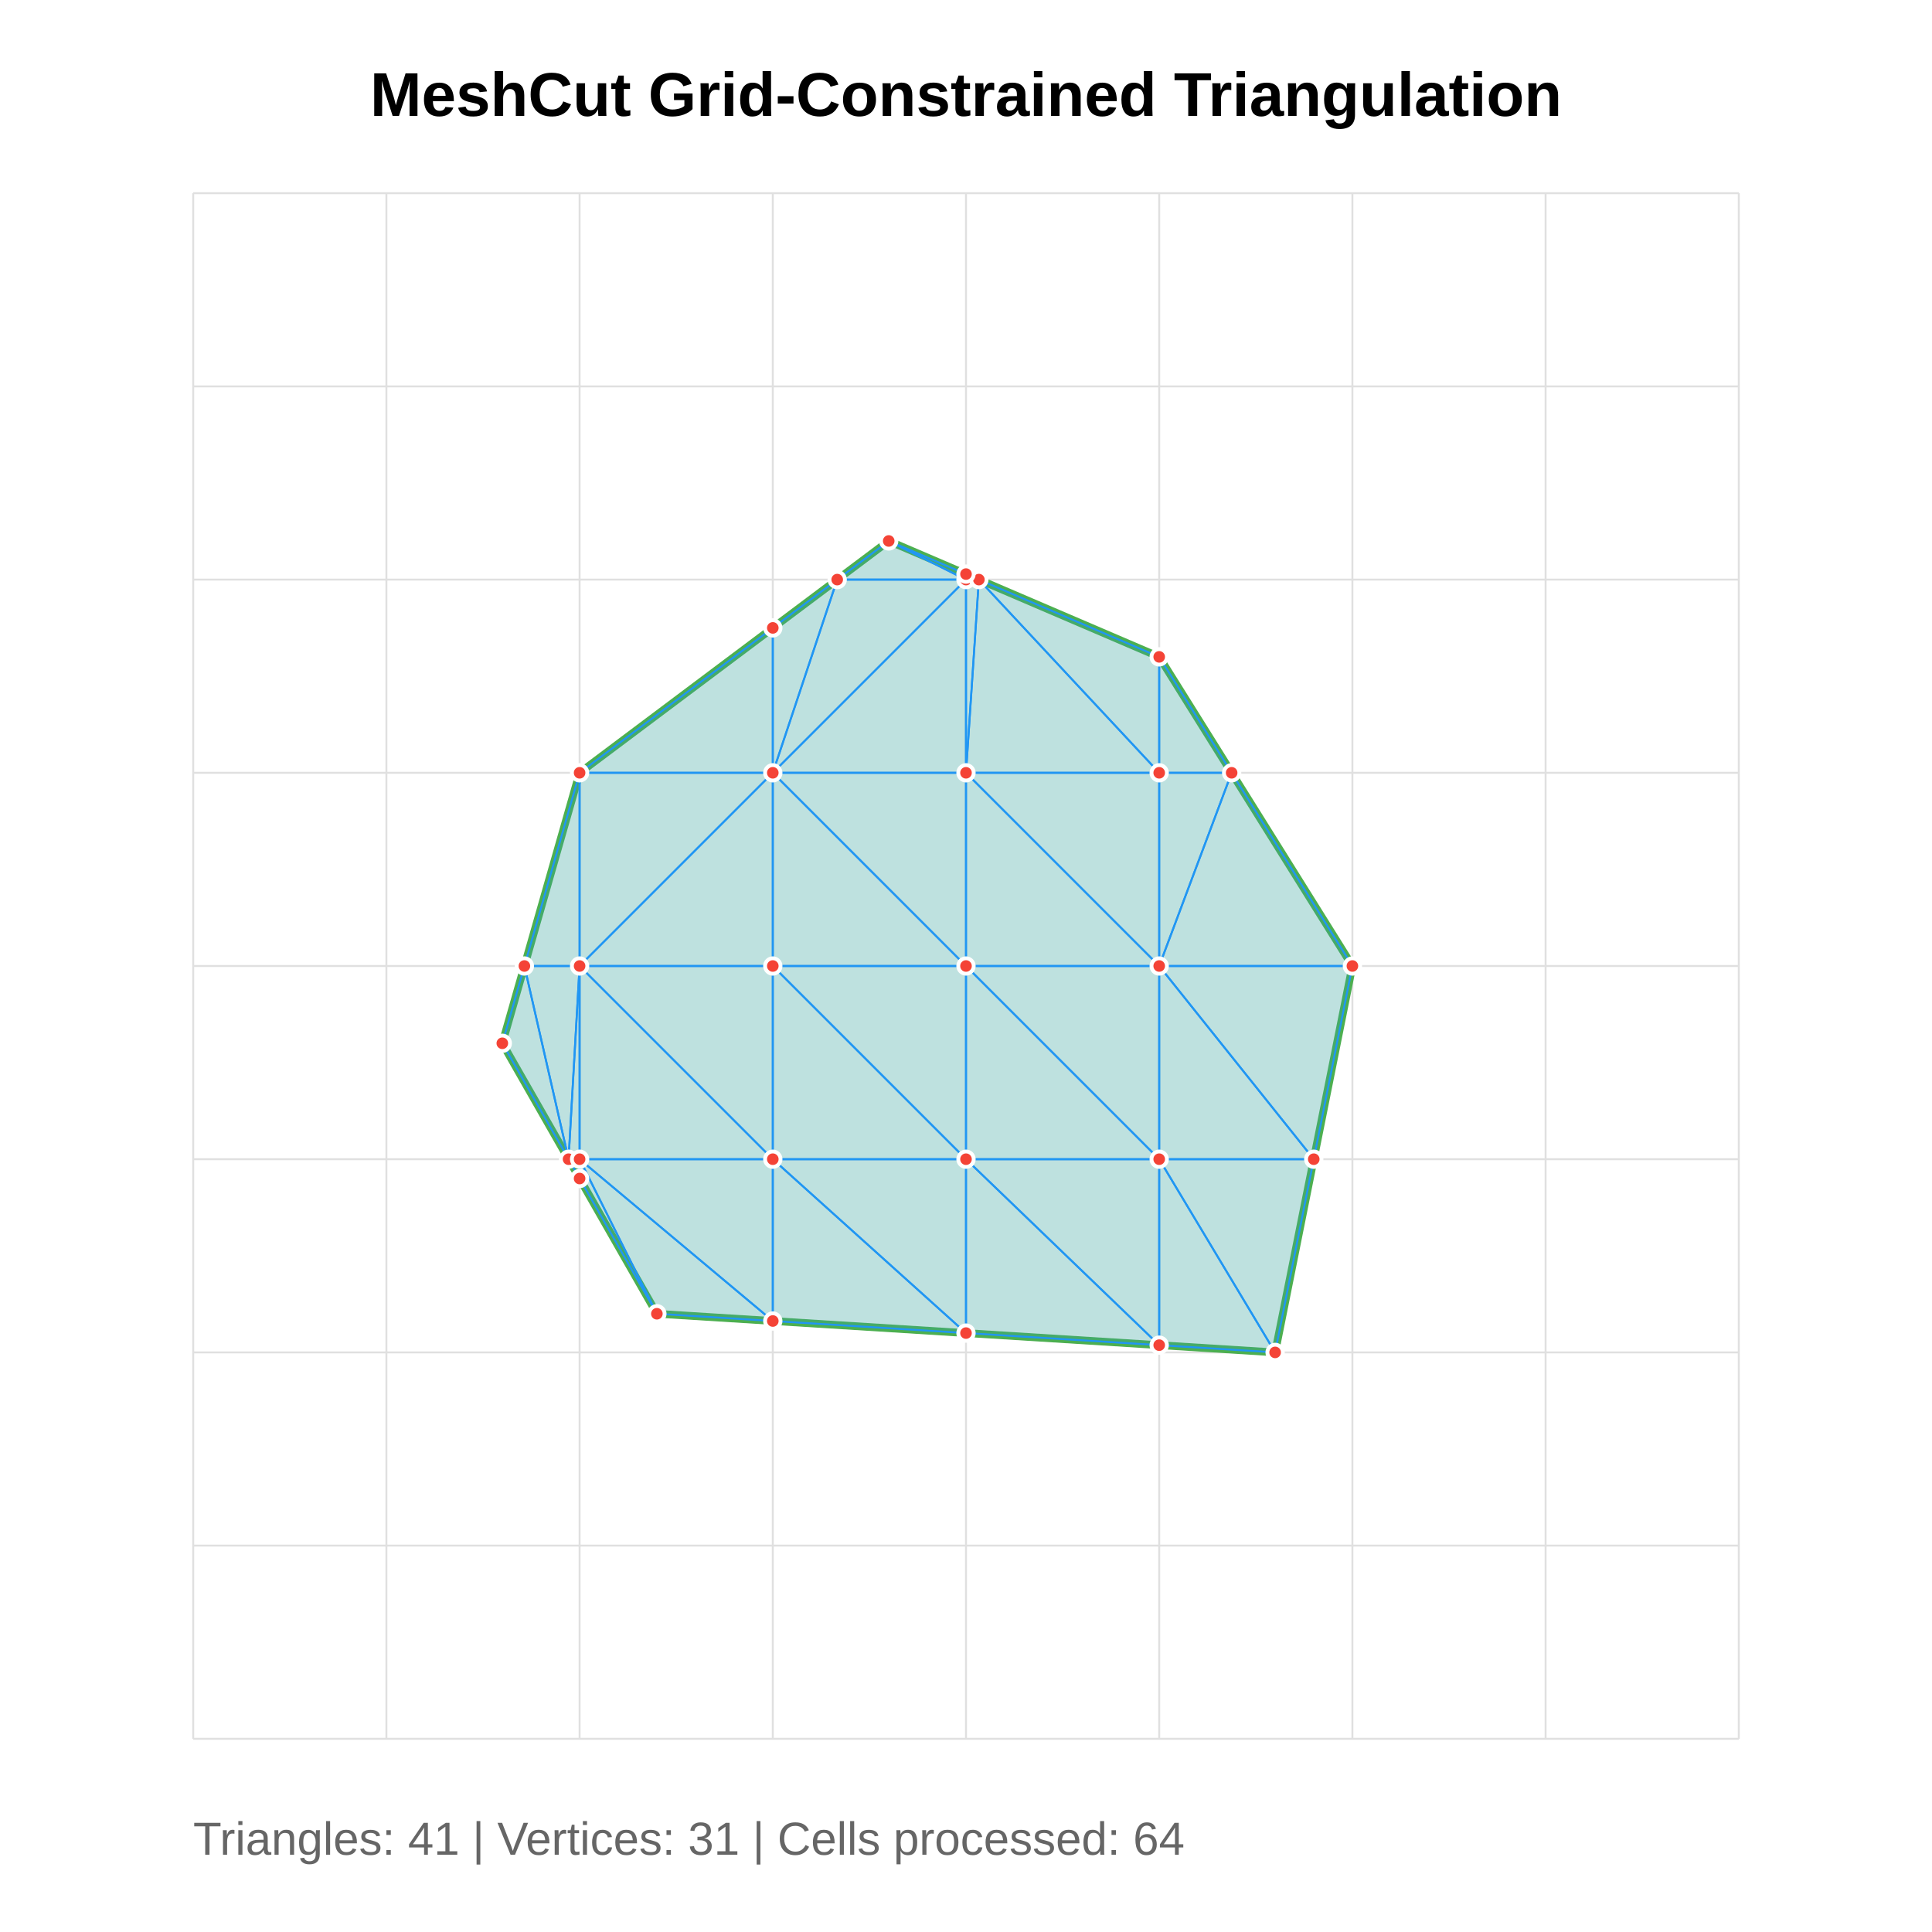
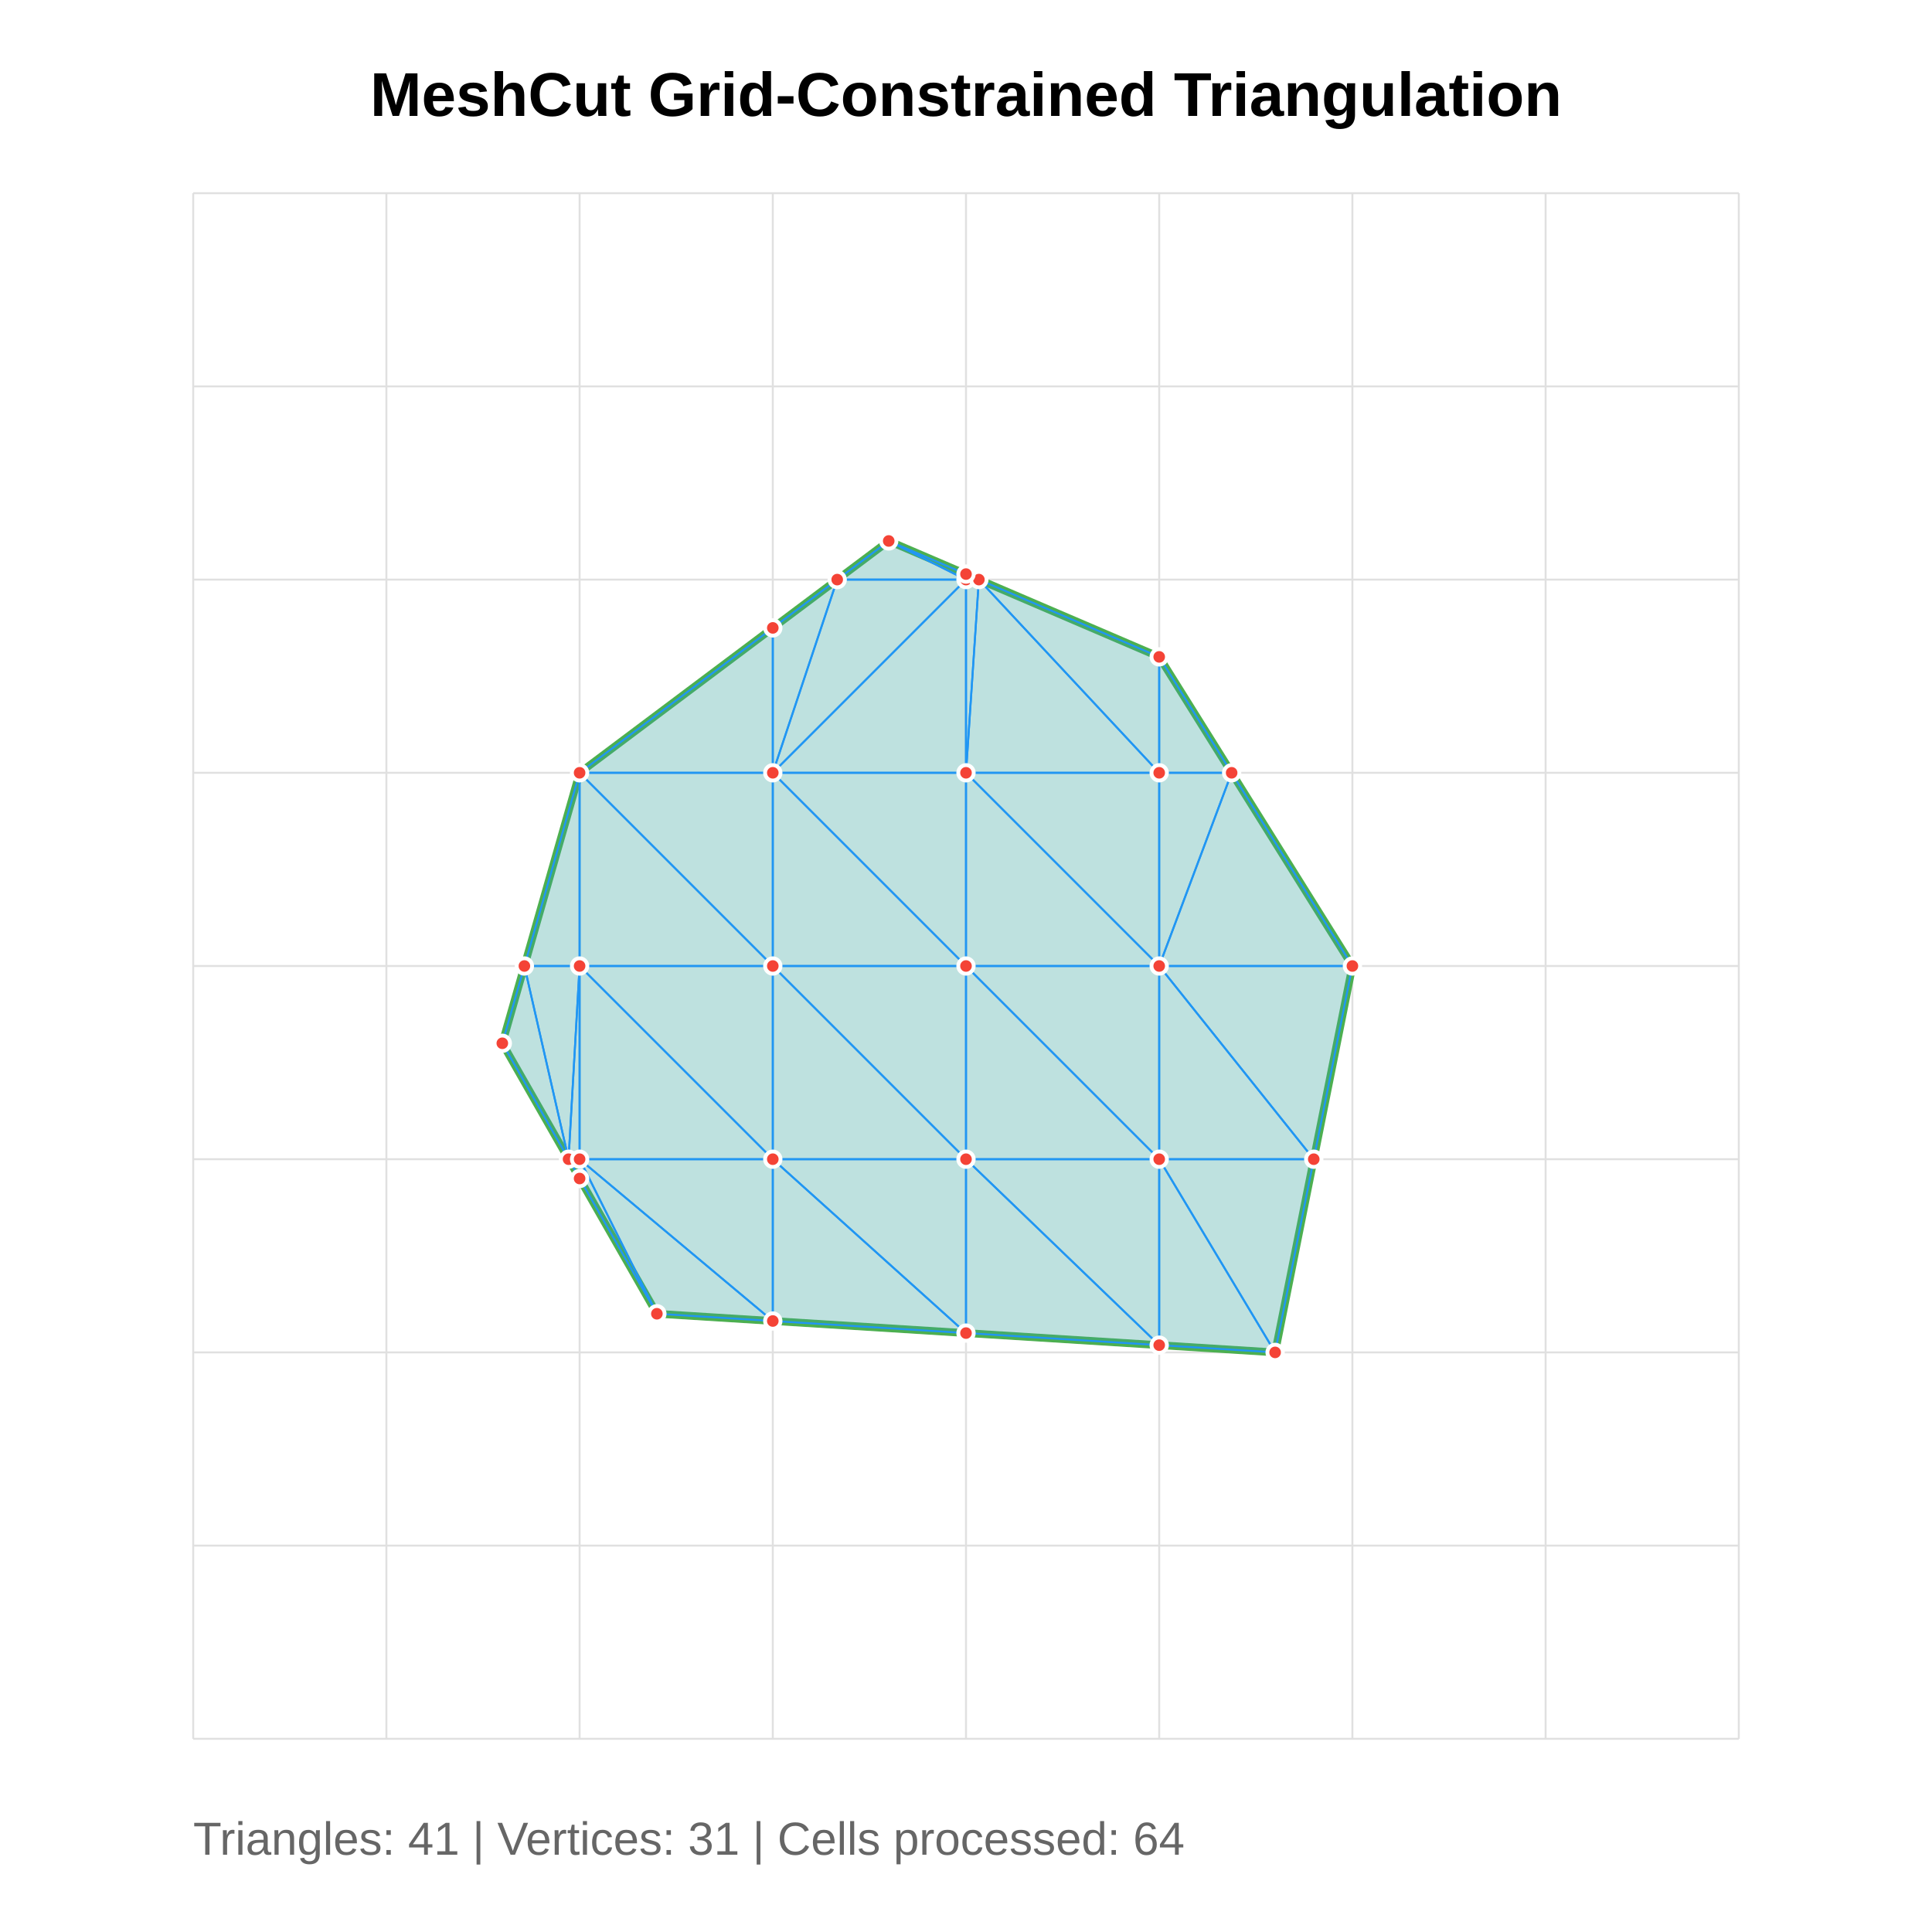
<svg xmlns="http://www.w3.org/2000/svg" width="500" height="500" viewBox="0 0 500 500">
  <rect width="100%" height="100%" fill="white" />
  <g transform="translate(50,50)">
    <text x="200" y="-20" text-anchor="middle" font-family="Arial" font-size="16" font-weight="bold">MeshCut Grid-Constrained Triangulation</text>
    <g stroke="#e0e0e0" stroke-width="0.5" fill="none">
      <line x1="0" y1="400" x2="0" y2="0" />
      <line x1="50" y1="400" x2="50" y2="0" />
      <line x1="100" y1="400" x2="100" y2="0" />
      <line x1="150" y1="400" x2="150" y2="0" />
      <line x1="200" y1="400" x2="200" y2="0" />
      <line x1="250" y1="400" x2="250" y2="0" />
      <line x1="300" y1="400" x2="300" y2="0" />
      <line x1="350" y1="400" x2="350" y2="0" />
      <line x1="400" y1="400" x2="400" y2="0" />
      <line x1="0" y1="400" x2="400" y2="400" />
      <line x1="0" y1="350" x2="400" y2="350" />
      <line x1="0" y1="300" x2="400" y2="300" />
      <line x1="0" y1="250" x2="400" y2="250" />
      <line x1="0" y1="200" x2="400" y2="200" />
      <line x1="0" y1="150" x2="400" y2="150" />
      <line x1="0" y1="100" x2="400" y2="100" />
      <line x1="0" y1="50" x2="400" y2="50" />
      <line x1="0" y1="0" x2="400" y2="0" />
    </g>
    <polygon points="120,290 280,300 300,200 250,120 180,90 100,150 80,220 " fill="#4CAF50" fill-opacity="0.2" stroke="#4CAF50" stroke-width="2" />
    <g fill="#2196F3" fill-opacity="0.15" stroke="#2196F3" stroke-width="0.5">
      <polygon points="100,255 100,250 97.143,250" />
      <polygon points="150,291.875 150,250 100,250" />
      <polygon points="100,250 100,255 120,290" />
      <polygon points="120,290 150,291.875 100,250" />
      <polygon points="200,295 200,250 150,250" />
      <polygon points="150,250 150,291.875 200,295" />
      <polygon points="250,298.125 250,250 200,250" />
      <polygon points="200,250 200,295 250,298.125" />
      <polygon points="280,300 290,250 250,250" />
      <polygon points="250,250 250,298.125 280,300" />
      <polygon points="85.714,200 80,220 97.143,250" />
      <polygon points="97.143,250 100,250 100,200" />
      <polygon points="100,200 85.714,200 97.143,250" />
      <polygon points="100,250 150,250 100,200" />
      <polygon points="150,250 150,200 100,200" />
      <polygon points="150,250 200,250 150,200" />
      <polygon points="200,250 200,200 150,200" />
      <polygon points="200,250 250,250 200,200" />
      <polygon points="250,250 250,200 200,200" />
      <polygon points="250,200 250,250 290,250" />
      <polygon points="250,200 290,250 300,200" />
      <polygon points="85.714,200 100,200 100,150" />
-       <polygon points="100,200 150,200 150,150" />
-       <polygon points="100,200 150,150 100,150" />
+       <polygon points="100,200 150,200 100,150" />
+       <polygon points="150,200 150,150 100,150" />
+       <polygon points="150,200 200,200 150,150" />
      <polygon points="200,200 200,150 150,150" />
-       <polygon points="150,150 150,200 200,200" />
+       <polygon points="200,200 250,200 200,150" />
      <polygon points="250,200 250,150 200,150" />
-       <polygon points="200,150 200,200 250,200" />
      <polygon points="268.75,150 250,150 250,200" />
      <polygon points="268.75,150 250,200 300,200" />
      <polygon points="150,112.5 100,150 150,150" />
      <polygon points="166.667,100 150,112.5 150,150" />
      <polygon points="150,150 200,150 200,100" />
      <polygon points="200,100 166.667,100 150,150" />
      <polygon points="203.333,100 200,100 200,150" />
      <polygon points="203.333,100 200,150 250,150" />
      <polygon points="203.333,100 250,150 250,120" />
      <polygon points="268.75,150 250,120 250,150" />
      <polygon points="180,90 166.667,100 200,100" />
      <polygon points="200,100 200,98.571 180,90" />
      <polygon points="203.333,100 200,98.571 200,100" />
    </g>
    <g fill="#F44336" stroke="white" stroke-width="1">
      <circle cx="97.143" cy="250" r="2" />
      <circle cx="100" cy="255" r="2" />
      <circle cx="100" cy="250" r="2" />
      <circle cx="120" cy="290" r="2" />
      <circle cx="150" cy="291.875" r="2" />
      <circle cx="150" cy="250" r="2" />
      <circle cx="200" cy="295" r="2" />
      <circle cx="200" cy="250" r="2" />
      <circle cx="250" cy="298.125" r="2" />
      <circle cx="250" cy="250" r="2" />
      <circle cx="280" cy="300" r="2" />
      <circle cx="290" cy="250" r="2" />
      <circle cx="100" cy="200" r="2" />
      <circle cx="85.714" cy="200" r="2" />
      <circle cx="80" cy="220" r="2" />
      <circle cx="150" cy="200" r="2" />
      <circle cx="200" cy="200" r="2" />
      <circle cx="250" cy="200" r="2" />
      <circle cx="300" cy="200" r="2" />
      <circle cx="100" cy="150" r="2" />
      <circle cx="150" cy="150" r="2" />
      <circle cx="200" cy="150" r="2" />
      <circle cx="250" cy="150" r="2" />
      <circle cx="268.75" cy="150" r="2" />
      <circle cx="150" cy="112.5" r="2" />
      <circle cx="200" cy="100" r="2" />
      <circle cx="166.667" cy="100" r="2" />
      <circle cx="250" cy="120" r="2" />
      <circle cx="203.333" cy="100" r="2" />
      <circle cx="200" cy="98.571" r="2" />
      <circle cx="180" cy="90" r="2" />
    </g>
    <text x="0" y="430" font-family="Arial" font-size="12" fill="#666">Triangles: 41 | Vertices: 31 | Cells processed: 64</text>
  </g>
</svg>
